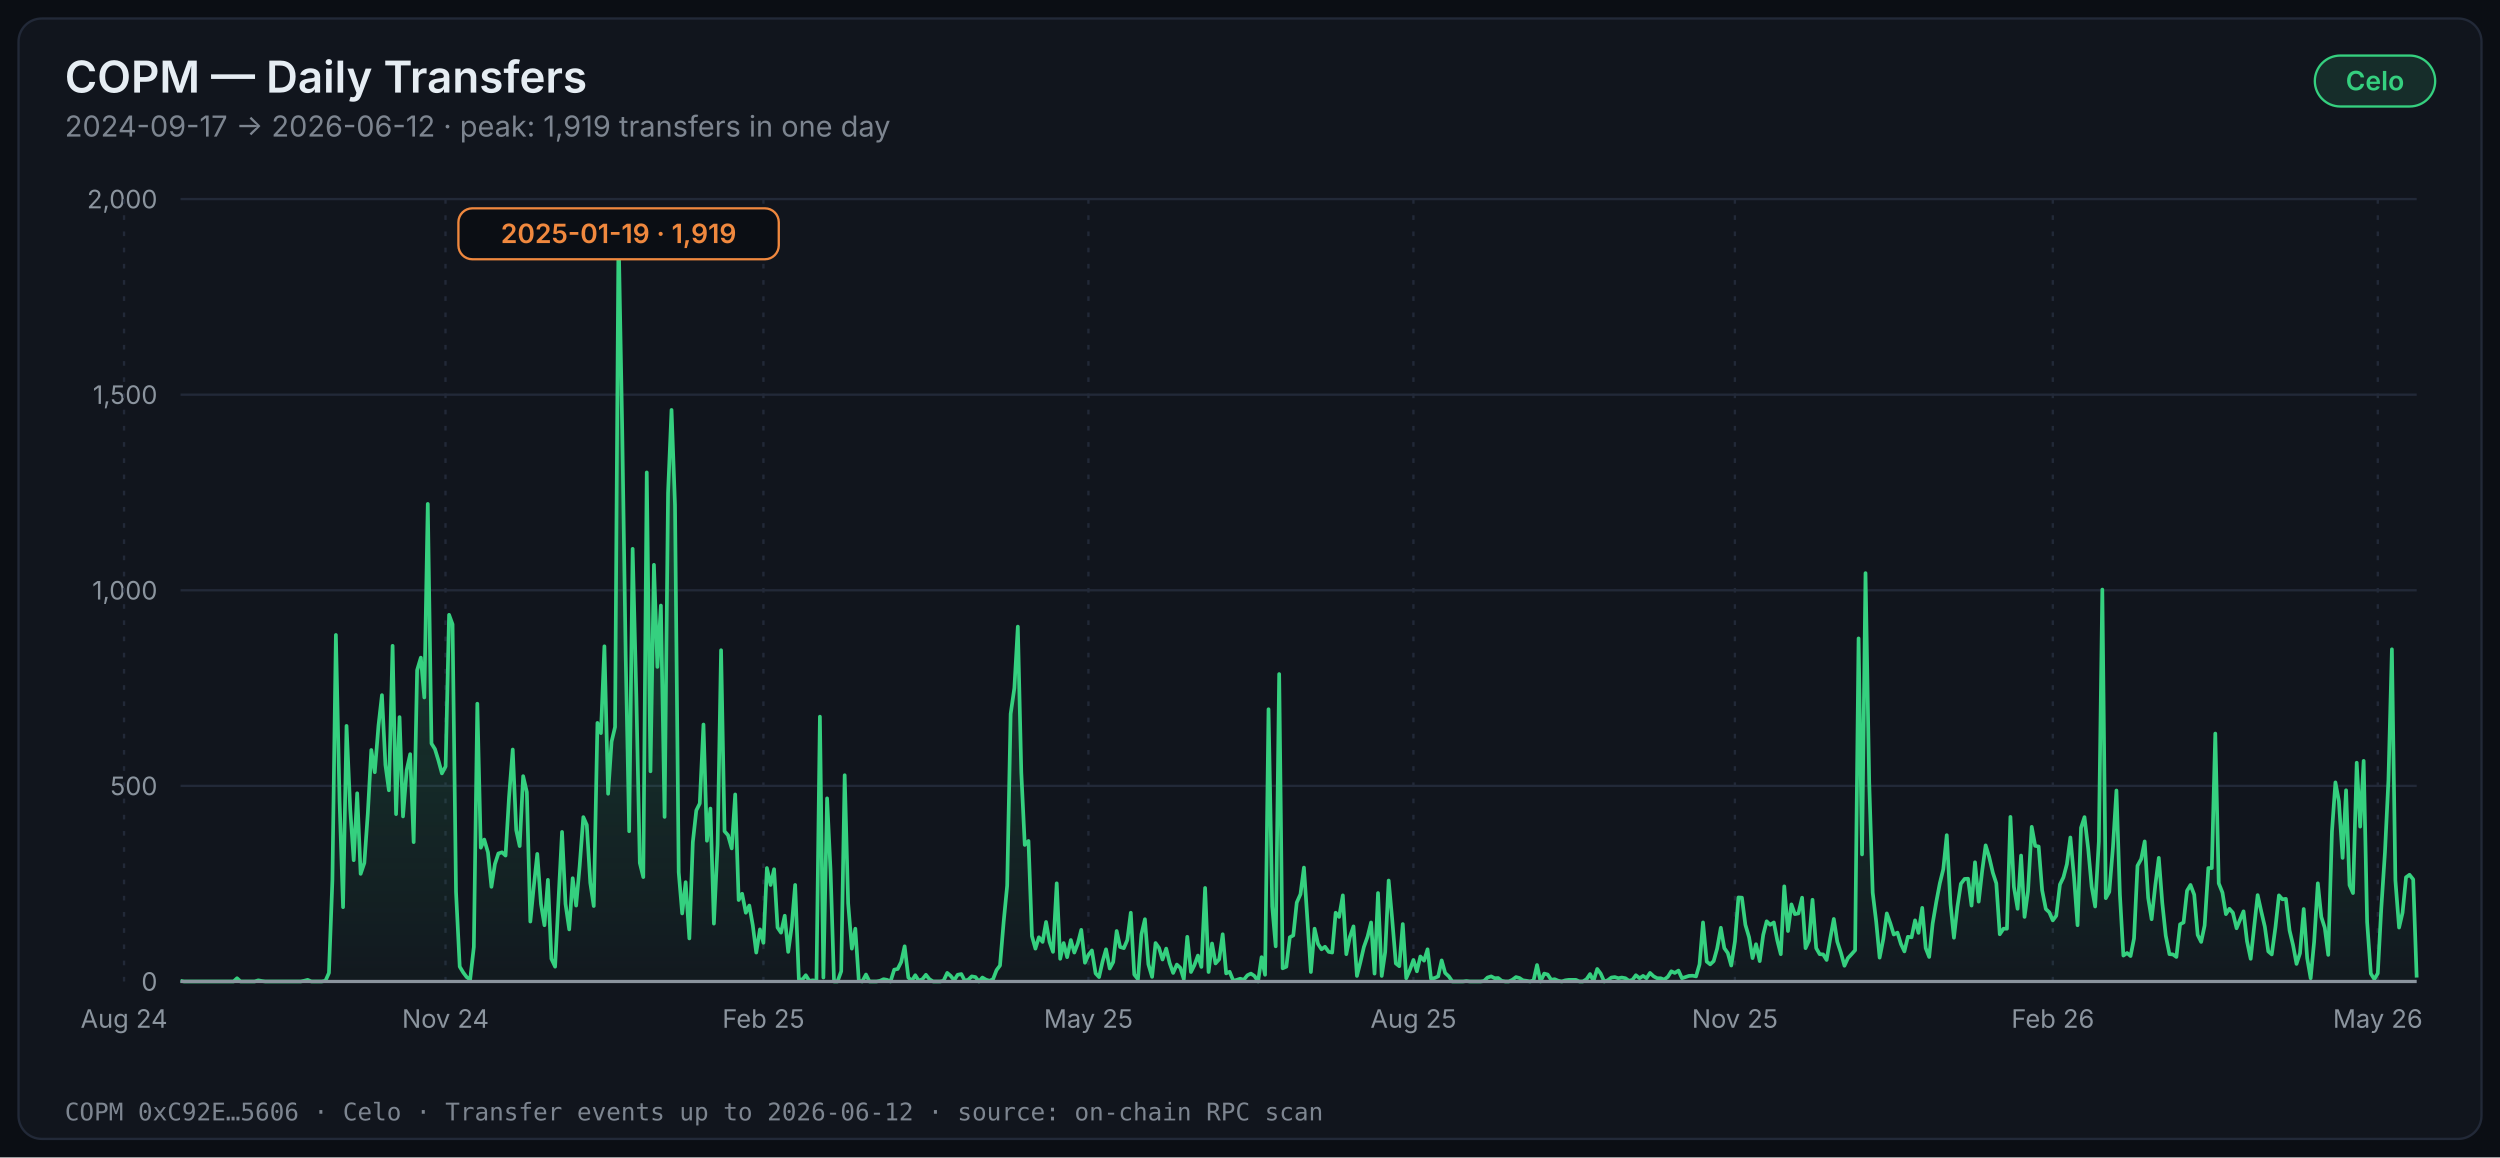
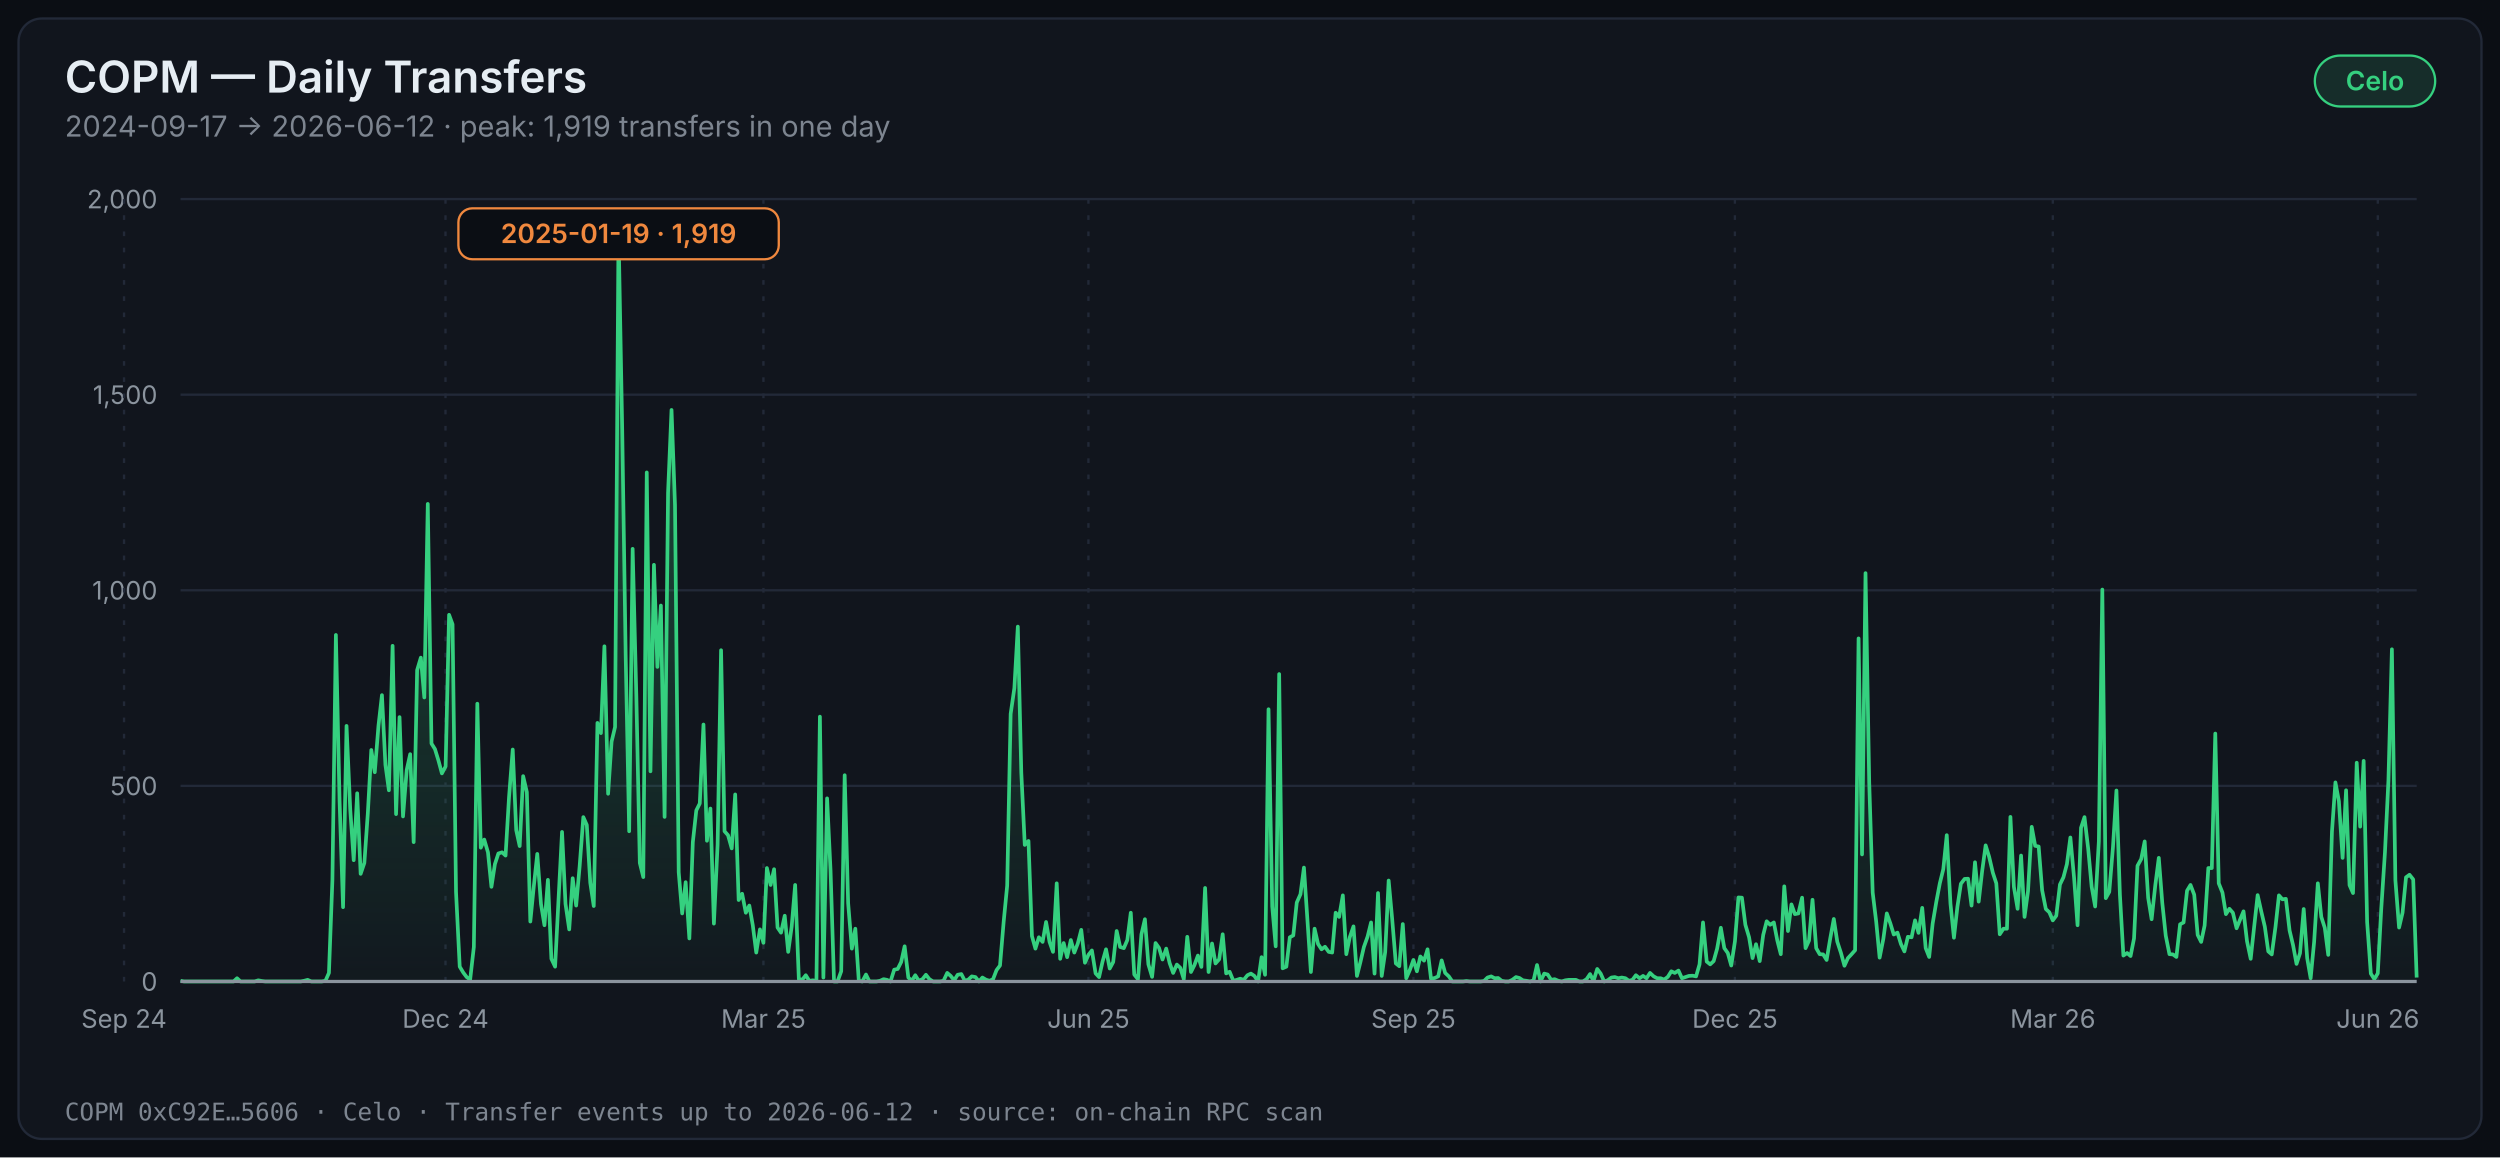
<svg xmlns="http://www.w3.org/2000/svg" width="1080" height="500" viewBox="0 0 1080 500" role="img" aria-label="COPM — Daily Transfers">
  <style>
    .title { font: 600 19px -apple-system, 'Segoe UI', system-ui, sans-serif; fill: #e6edf3; }
    .subtitle { font: 400 12.5px -apple-system, 'Segoe UI', system-ui, sans-serif; fill: #7d8590; }
    .axis { font: 400 11px -apple-system, 'Segoe UI', system-ui, sans-serif; fill: #8b949e; }
    .label { font: 500 12px -apple-system, 'Segoe UI', system-ui, sans-serif; fill: #e6edf3; }
    .annot { font: 600 11.5px -apple-system, 'Segoe UI', system-ui, sans-serif; }
    .badge { font: 600 11.5px -apple-system, 'Segoe UI', system-ui, sans-serif; }
    .footer { font: 400 10.5px ui-monospace, 'SF Mono', Menlo, monospace; fill: #7d8590; }
  </style>
  <defs>
    <linearGradient id="g0" x1="0" y1="0" x2="0" y2="1">
      <stop offset="0%" stop-color="#35d07f" stop-opacity="0.35" />
      <stop offset="100%" stop-color="#35d07f" stop-opacity="0.02" />
    </linearGradient>
  </defs>
  <rect width="1080" height="500" fill="#0b0e14" />
  <rect x="8" y="8" width="1064" height="484" rx="10" fill="#11151d" stroke="#222938" stroke-width="1" />
  <text x="28" y="40" class="title">COPM — Daily Transfers</text>
  <rect x="1000" y="24" width="52" height="22" rx="11" fill="#35d07f22" stroke="#35d07f" stroke-width="1" />
  <text x="1026" y="39" class="badge" fill="#35d07f" text-anchor="middle">Celo</text>
  <text x="28" y="59" class="subtitle">2024-09-17 → 2026-06-12 · peak: 1,919 transfers in one day</text>
  <line x1="78" y1="424" x2="1044" y2="424" stroke="#222938" stroke-width="1" />
  <text x="68" y="428" class="axis" text-anchor="end">0</text>
  <line x1="78" y1="339.5" x2="1044" y2="339.5" stroke="#222938" stroke-width="1" />
  <text x="68" y="343.5" class="axis" text-anchor="end">500</text>
  <line x1="78" y1="255" x2="1044" y2="255" stroke="#222938" stroke-width="1" />
  <text x="68" y="259" class="axis" text-anchor="end">1,000</text>
  <line x1="78" y1="170.5" x2="1044" y2="170.5" stroke="#222938" stroke-width="1" />
  <text x="68" y="174.5" class="axis" text-anchor="end">1,500</text>
  <line x1="78" y1="86" x2="1044" y2="86" stroke="#222938" stroke-width="1" />
  <text x="68" y="90" class="axis" text-anchor="end">2,000</text>
  <line x1="53.583" y1="86" x2="53.583" y2="424" stroke="#222938" stroke-width="1" stroke-dasharray="2,5" />
-   <text x="53.583" y="444" class="axis" text-anchor="middle">Aug 24</text>
+   <text x="53.583" y="444" class="axis" text-anchor="middle">Sep 24</text>
  <line x1="192.455" y1="86" x2="192.455" y2="424" stroke="#222938" stroke-width="1" stroke-dasharray="2,5" />
-   <text x="192.455" y="444" class="axis" text-anchor="middle">Nov 24</text>
+   <text x="192.455" y="444" class="axis" text-anchor="middle">Dec 24</text>
  <line x1="329.801" y1="86" x2="329.801" y2="424" stroke="#222938" stroke-width="1" stroke-dasharray="2,5" />
-   <text x="329.801" y="444" class="axis" text-anchor="middle">Feb 25</text>
+   <text x="329.801" y="444" class="axis" text-anchor="middle">Mar 25</text>
  <line x1="470.199" y1="86" x2="470.199" y2="424" stroke="#222938" stroke-width="1" stroke-dasharray="2,5" />
-   <text x="470.199" y="444" class="axis" text-anchor="middle">May 25</text>
+   <text x="470.199" y="444" class="axis" text-anchor="middle">Jun 25</text>
  <line x1="610.597" y1="86" x2="610.597" y2="424" stroke="#222938" stroke-width="1" stroke-dasharray="2,5" />
-   <text x="610.597" y="444" class="axis" text-anchor="middle">Aug 25</text>
+   <text x="610.597" y="444" class="axis" text-anchor="middle">Sep 25</text>
  <line x1="749.469" y1="86" x2="749.469" y2="424" stroke="#222938" stroke-width="1" stroke-dasharray="2,5" />
-   <text x="749.469" y="444" class="axis" text-anchor="middle">Nov 25</text>
+   <text x="749.469" y="444" class="axis" text-anchor="middle">Dec 25</text>
  <line x1="886.815" y1="86" x2="886.815" y2="424" stroke="#222938" stroke-width="1" stroke-dasharray="2,5" />
-   <text x="886.815" y="444" class="axis" text-anchor="middle">Feb 26</text>
+   <text x="886.815" y="444" class="axis" text-anchor="middle">Mar 26</text>
  <line x1="1027.213" y1="86" x2="1027.213" y2="424" stroke="#222938" stroke-width="1" stroke-dasharray="2,5" />
-   <text x="1027.213" y="444" class="axis" text-anchor="middle">May 26</text>
+   <text x="1027.213" y="444" class="axis" text-anchor="middle">Jun 26</text>
  <path d="M 78 424 L 78.0 423.7 L 79.5 424.0 L 81.1 424.0 L 82.6 424.0 L 84.1 424.0 L 85.6 424.0 L 87.2 424.0 L 88.7 424.0 L 90.2 424.0 L 91.7 424.0 L 93.3 424.0 L 94.8 424.0 L 96.3 424.0 L 97.8 424.0 L 99.4 424.0 L 100.9 424.0 L 102.4 422.6 L 103.9 424.0 L 105.5 424.0 L 107.0 424.0 L 108.5 424.0 L 110.0 424.0 L 111.6 423.5 L 113.1 423.8 L 114.6 424.0 L 116.2 424.0 L 117.7 424.0 L 119.2 424.0 L 120.7 424.0 L 122.3 424.0 L 123.8 424.0 L 125.3 424.0 L 126.8 424.0 L 128.4 424.0 L 129.9 424.0 L 131.4 423.7 L 132.9 423.3 L 134.5 424.0 L 136.0 424.0 L 137.5 424.0 L 139.0 424.0 L 140.6 423.7 L 142.1 420.3 L 143.6 380.1 L 145.1 274.3 L 146.7 346.1 L 148.2 391.9 L 149.7 313.6 L 151.3 349.6 L 152.8 371.6 L 154.3 342.7 L 155.8 377.5 L 157.4 372.8 L 158.9 351.3 L 160.4 324.0 L 161.9 333.6 L 163.5 313.5 L 165.0 300.3 L 166.5 330.4 L 168.0 341.4 L 169.6 279.0 L 171.1 351.7 L 172.6 309.8 L 174.1 352.7 L 175.7 332.6 L 177.2 325.8 L 178.7 363.8 L 180.2 289.5 L 181.8 284.1 L 183.3 301.3 L 184.8 217.7 L 186.4 321.2 L 187.9 323.6 L 189.4 328.5 L 190.9 334.1 L 192.5 331.1 L 194.0 265.6 L 195.5 269.7 L 197.0 385.3 L 198.6 417.6 L 200.1 420.1 L 201.6 422.1 L 203.1 423.2 L 204.7 409.1 L 206.2 304.0 L 207.7 366.2 L 209.2 362.7 L 210.8 368.2 L 212.3 383.1 L 213.8 373.3 L 215.3 368.7 L 216.9 368.2 L 218.4 369.6 L 219.9 344.4 L 221.5 323.8 L 223.0 358.6 L 224.5 365.5 L 226.0 335.3 L 227.6 342.2 L 229.1 398.1 L 230.6 382.9 L 232.1 368.9 L 233.7 390.5 L 235.2 399.7 L 236.7 380.1 L 238.2 414.2 L 239.8 417.6 L 241.3 388.2 L 242.8 359.4 L 244.3 390.5 L 245.9 401.5 L 247.4 379.4 L 248.9 391.2 L 250.4 374.3 L 252.0 353.0 L 253.5 356.4 L 255.0 381.4 L 256.5 391.4 L 258.1 312.3 L 259.6 316.7 L 261.1 279.2 L 262.7 342.9 L 264.2 320.4 L 265.7 314.1 L 267.2 99.7 L 268.8 186.0 L 270.3 283.6 L 271.8 359.1 L 273.3 237.1 L 274.9 300.8 L 276.4 372.8 L 277.9 378.9 L 279.4 204.1 L 281.0 333.2 L 282.5 244.0 L 284.0 288.1 L 285.5 261.6 L 287.1 352.9 L 288.6 212.9 L 290.1 177.1 L 291.6 218.2 L 293.2 376.8 L 294.7 394.6 L 296.2 381.1 L 297.8 405.4 L 299.3 363.8 L 300.8 350.1 L 302.3 347.1 L 303.9 313.0 L 305.4 363.2 L 306.9 349.3 L 308.4 399.0 L 310.0 364.9 L 311.5 280.9 L 313.0 359.1 L 314.5 360.8 L 316.1 366.5 L 317.6 343.2 L 319.1 388.8 L 320.6 386.1 L 322.2 394.3 L 323.7 391.2 L 325.2 399.7 L 326.7 411.5 L 328.3 401.5 L 329.8 407.3 L 331.3 375.0 L 332.9 382.3 L 334.4 375.5 L 335.9 400.7 L 337.4 402.9 L 339.0 395.6 L 340.5 411.2 L 342.0 400.3 L 343.5 382.3 L 345.1 423.0 L 346.6 423.2 L 348.1 421.3 L 349.6 423.7 L 351.2 423.5 L 352.7 423.8 L 354.2 309.6 L 355.7 422.3 L 357.3 344.9 L 358.8 376.2 L 360.3 424.0 L 361.8 424.0 L 363.4 419.6 L 364.9 334.9 L 366.4 390.2 L 368.0 409.8 L 369.5 401.2 L 371.0 423.7 L 372.5 424.0 L 374.1 421.0 L 375.6 424.0 L 377.1 424.0 L 378.6 424.0 L 380.2 423.7 L 381.7 423.0 L 383.2 423.3 L 384.7 424.0 L 386.3 418.9 L 387.8 418.6 L 389.3 415.6 L 390.8 408.8 L 392.4 422.3 L 393.9 423.7 L 395.4 421.3 L 396.9 423.7 L 398.5 423.0 L 400.0 421.1 L 401.5 423.0 L 403.1 424.0 L 404.6 424.0 L 406.1 424.0 L 407.6 423.7 L 409.2 420.3 L 410.7 421.6 L 412.2 423.5 L 413.7 421.1 L 415.3 420.8 L 416.8 423.7 L 418.3 423.2 L 419.8 421.8 L 421.4 422.1 L 422.9 424.0 L 424.4 422.3 L 425.9 423.2 L 427.5 423.7 L 429.0 423.0 L 430.5 419.1 L 432.0 417.1 L 433.6 398.0 L 435.1 382.6 L 436.6 308.4 L 438.2 297.3 L 439.7 270.7 L 441.2 333.8 L 442.7 365.0 L 444.3 363.3 L 445.8 404.4 L 447.3 409.8 L 448.8 404.9 L 450.4 406.9 L 451.9 398.3 L 453.4 406.9 L 454.9 411.2 L 456.5 381.6 L 458.0 414.2 L 459.5 407.4 L 461.0 413.5 L 462.6 406.1 L 464.1 411.5 L 465.6 407.6 L 467.1 401.7 L 468.7 415.9 L 470.2 412.5 L 471.7 410.6 L 473.3 420.5 L 474.8 422.1 L 476.3 415.4 L 477.8 410.1 L 479.4 418.4 L 480.9 415.6 L 482.4 402.2 L 483.9 409.1 L 485.5 409.6 L 487.0 406.1 L 488.5 394.3 L 490.0 421.0 L 491.6 423.0 L 493.1 403.6 L 494.6 397.1 L 496.1 416.6 L 497.7 422.0 L 499.2 407.4 L 500.7 409.5 L 502.2 414.5 L 503.8 409.8 L 505.3 416.1 L 506.8 420.3 L 508.4 416.7 L 509.9 418.1 L 511.4 423.0 L 512.9 404.7 L 514.5 419.9 L 516.0 416.9 L 517.5 412.8 L 519.0 417.7 L 520.6 383.6 L 522.1 419.9 L 523.6 407.6 L 525.1 416.2 L 526.7 414.4 L 528.2 403.6 L 529.7 420.5 L 531.2 419.8 L 532.8 423.7 L 534.3 423.3 L 535.8 422.8 L 537.3 423.3 L 538.9 421.3 L 540.4 420.6 L 541.9 421.6 L 543.5 424.0 L 545.0 413.5 L 546.5 421.1 L 548.0 306.4 L 549.6 391.6 L 551.1 408.8 L 552.6 291.2 L 554.1 418.3 L 555.7 417.6 L 557.2 404.9 L 558.7 404.1 L 560.2 389.9 L 561.8 386.3 L 563.3 374.8 L 564.8 397.3 L 566.3 419.9 L 567.9 401.2 L 569.4 407.8 L 570.9 410.1 L 572.4 409.0 L 574.0 411.2 L 575.5 411.5 L 577.0 394.3 L 578.5 396.1 L 580.1 386.8 L 581.6 412.2 L 583.1 404.9 L 584.7 400.2 L 586.2 421.6 L 587.7 415.6 L 589.2 409.1 L 590.8 404.6 L 592.3 398.5 L 593.8 420.6 L 595.3 385.8 L 596.9 421.6 L 598.4 411.3 L 599.9 380.4 L 601.4 396.8 L 603.0 416.2 L 604.5 417.4 L 606.0 399.2 L 607.5 422.6 L 609.1 418.9 L 610.6 414.7 L 612.1 419.6 L 613.6 413.2 L 615.2 415.0 L 616.7 410.1 L 618.2 422.8 L 619.8 422.5 L 621.3 421.8 L 622.8 414.9 L 624.3 420.3 L 625.9 421.8 L 627.4 424.0 L 628.9 424.0 L 630.4 424.0 L 632.0 424.0 L 633.5 423.8 L 635.0 424.0 L 636.5 424.0 L 638.1 424.0 L 639.6 424.0 L 641.1 423.8 L 642.6 422.3 L 644.2 421.8 L 645.7 422.6 L 647.2 422.5 L 648.7 423.7 L 650.3 424.0 L 651.8 424.0 L 653.3 423.3 L 654.9 422.1 L 656.4 422.5 L 657.9 423.5 L 659.4 423.7 L 661.0 424.0 L 662.5 423.5 L 664.0 416.9 L 665.5 424.0 L 667.1 420.6 L 668.6 421.0 L 670.1 423.3 L 671.6 423.0 L 673.2 423.7 L 674.7 424.0 L 676.2 423.5 L 677.7 423.3 L 679.3 423.3 L 680.8 423.3 L 682.3 424.0 L 683.8 424.0 L 685.4 423.0 L 686.9 420.8 L 688.4 423.8 L 690.0 418.6 L 691.5 420.6 L 693.0 424.0 L 694.5 423.5 L 696.1 422.3 L 697.6 422.1 L 699.1 422.6 L 700.6 422.3 L 702.2 422.6 L 703.7 423.7 L 705.2 423.3 L 706.7 421.3 L 708.3 422.6 L 709.8 421.6 L 711.3 422.6 L 712.8 420.3 L 714.4 421.8 L 715.9 422.6 L 717.4 422.6 L 718.9 423.2 L 720.5 422.0 L 722.0 419.6 L 723.5 420.3 L 725.1 419.3 L 726.6 422.6 L 728.1 422.1 L 729.6 421.6 L 731.2 421.5 L 732.7 421.8 L 734.2 416.6 L 735.7 398.5 L 737.3 415.4 L 738.8 416.6 L 740.3 415.2 L 741.8 409.8 L 743.4 400.8 L 744.9 409.6 L 746.4 411.7 L 747.9 417.1 L 749.5 406.6 L 751.0 387.7 L 752.5 387.8 L 754.0 399.5 L 755.6 404.9 L 757.1 413.9 L 758.6 407.9 L 760.2 415.2 L 761.7 403.9 L 763.2 398.0 L 764.7 399.5 L 766.3 398.5 L 767.8 406.3 L 769.3 412.2 L 770.8 382.9 L 772.4 402.2 L 773.9 390.7 L 775.4 394.9 L 776.9 394.6 L 778.5 387.8 L 780.0 409.6 L 781.5 406.3 L 783.0 388.7 L 784.6 409.6 L 786.1 412.2 L 787.6 412.3 L 789.1 414.7 L 790.7 405.2 L 792.2 397.0 L 793.7 406.8 L 795.3 411.7 L 796.8 417.2 L 798.3 413.9 L 799.8 412.3 L 801.4 410.5 L 802.9 275.8 L 804.4 369.1 L 805.9 247.6 L 807.5 338.0 L 809.0 385.6 L 810.5 398.0 L 812.0 413.7 L 813.6 405.6 L 815.1 394.6 L 816.6 398.8 L 818.1 403.7 L 819.7 402.9 L 821.2 407.8 L 822.7 411.0 L 824.2 404.7 L 825.8 404.9 L 827.3 397.6 L 828.8 403.0 L 830.4 392.2 L 831.9 409.6 L 833.4 413.4 L 834.9 399.0 L 836.5 389.5 L 838.0 381.6 L 839.5 375.5 L 841.0 360.8 L 842.6 390.4 L 844.1 405.1 L 845.6 391.7 L 847.1 381.8 L 848.7 379.7 L 850.2 379.6 L 851.7 391.2 L 853.2 372.5 L 854.8 389.5 L 856.3 376.2 L 857.8 365.2 L 859.3 370.1 L 860.9 377.0 L 862.4 381.6 L 863.9 403.6 L 865.5 401.2 L 867.0 401.2 L 868.5 352.9 L 870.0 383.1 L 871.6 392.6 L 873.1 369.6 L 874.6 396.1 L 876.1 385.0 L 877.7 357.2 L 879.2 365.4 L 880.7 365.7 L 882.2 384.6 L 883.8 392.7 L 885.3 394.1 L 886.8 397.6 L 888.3 395.6 L 889.9 382.1 L 891.4 379.0 L 892.9 373.3 L 894.4 361.8 L 896.0 379.2 L 897.5 399.7 L 899.0 357.6 L 900.5 353.0 L 902.1 366.7 L 903.6 383.1 L 905.1 391.6 L 906.7 363.5 L 908.2 254.7 L 909.7 388.0 L 911.2 385.3 L 912.8 365.9 L 914.3 341.5 L 915.8 386.5 L 917.3 412.8 L 918.9 411.7 L 920.4 413.0 L 921.9 405.4 L 923.4 374.0 L 925.0 371.1 L 926.5 363.5 L 928.0 387.8 L 929.5 397.1 L 931.1 382.3 L 932.6 370.6 L 934.1 390.0 L 935.6 404.2 L 937.2 412.2 L 938.7 412.3 L 940.2 413.4 L 941.8 399.3 L 943.3 398.5 L 944.8 384.8 L 946.3 382.3 L 947.9 386.5 L 949.4 403.9 L 950.9 406.9 L 952.4 399.8 L 954.0 375.0 L 955.5 375.0 L 957.0 316.9 L 958.5 381.6 L 960.1 385.6 L 961.6 394.9 L 963.1 392.6 L 964.6 394.3 L 966.2 401.0 L 967.7 397.3 L 969.2 393.7 L 970.7 406.6 L 972.3 414.2 L 973.8 400.3 L 975.3 386.7 L 976.9 393.9 L 978.4 400.3 L 979.9 411.0 L 981.4 412.3 L 983.0 400.5 L 984.5 386.8 L 986.0 388.5 L 987.5 388.3 L 989.1 402.0 L 990.6 408.3 L 992.1 416.4 L 993.6 411.8 L 995.2 392.7 L 996.7 413.9 L 998.2 422.6 L 999.7 406.9 L 1001.3 381.6 L 1002.8 396.1 L 1004.3 400.8 L 1005.8 412.5 L 1007.4 359.3 L 1008.9 338.0 L 1010.4 346.1 L 1012.0 370.6 L 1013.5 341.4 L 1015.0 382.4 L 1016.5 385.8 L 1018.1 329.5 L 1019.6 357.1 L 1021.1 328.7 L 1022.6 398.3 L 1024.2 420.6 L 1025.7 423.0 L 1027.2 420.5 L 1028.7 392.6 L 1030.3 368.2 L 1031.8 337.1 L 1033.3 280.5 L 1034.8 380.2 L 1036.4 400.7 L 1037.9 394.3 L 1039.4 379.0 L 1040.9 377.9 L 1042.5 379.9 L 1044.0 422.3 L 1044 424 Z" fill="url(#g0)" />
  <path d="M 78.0 423.7 L 79.5 424.0 L 81.1 424.0 L 82.6 424.0 L 84.1 424.0 L 85.6 424.0 L 87.2 424.0 L 88.7 424.0 L 90.2 424.0 L 91.7 424.0 L 93.3 424.0 L 94.8 424.0 L 96.3 424.0 L 97.8 424.0 L 99.4 424.0 L 100.9 424.0 L 102.4 422.6 L 103.9 424.0 L 105.5 424.0 L 107.0 424.0 L 108.5 424.0 L 110.0 424.0 L 111.6 423.5 L 113.1 423.8 L 114.6 424.0 L 116.2 424.0 L 117.7 424.0 L 119.2 424.0 L 120.7 424.0 L 122.3 424.0 L 123.8 424.0 L 125.3 424.0 L 126.8 424.0 L 128.4 424.0 L 129.9 424.0 L 131.4 423.7 L 132.9 423.3 L 134.5 424.0 L 136.0 424.0 L 137.5 424.0 L 139.0 424.0 L 140.6 423.7 L 142.1 420.3 L 143.6 380.1 L 145.1 274.3 L 146.7 346.1 L 148.2 391.9 L 149.7 313.6 L 151.3 349.6 L 152.8 371.6 L 154.3 342.7 L 155.8 377.5 L 157.4 372.8 L 158.9 351.3 L 160.4 324.0 L 161.9 333.6 L 163.5 313.5 L 165.0 300.3 L 166.5 330.4 L 168.0 341.4 L 169.6 279.0 L 171.1 351.7 L 172.6 309.8 L 174.1 352.7 L 175.7 332.6 L 177.2 325.8 L 178.7 363.8 L 180.2 289.5 L 181.8 284.1 L 183.3 301.3 L 184.8 217.7 L 186.4 321.2 L 187.9 323.6 L 189.4 328.5 L 190.9 334.1 L 192.5 331.1 L 194.0 265.6 L 195.5 269.7 L 197.0 385.3 L 198.6 417.6 L 200.1 420.1 L 201.6 422.1 L 203.1 423.2 L 204.7 409.1 L 206.2 304.0 L 207.7 366.2 L 209.2 362.7 L 210.8 368.2 L 212.3 383.1 L 213.8 373.3 L 215.3 368.7 L 216.9 368.2 L 218.4 369.6 L 219.9 344.4 L 221.5 323.8 L 223.0 358.6 L 224.5 365.5 L 226.0 335.3 L 227.6 342.2 L 229.1 398.1 L 230.6 382.9 L 232.1 368.9 L 233.7 390.5 L 235.2 399.7 L 236.7 380.1 L 238.2 414.2 L 239.8 417.6 L 241.3 388.2 L 242.8 359.4 L 244.3 390.5 L 245.9 401.5 L 247.4 379.4 L 248.9 391.2 L 250.4 374.3 L 252.0 353.0 L 253.5 356.4 L 255.0 381.4 L 256.5 391.4 L 258.1 312.3 L 259.6 316.7 L 261.1 279.2 L 262.7 342.9 L 264.2 320.4 L 265.7 314.1 L 267.2 99.7 L 268.8 186.0 L 270.3 283.6 L 271.8 359.1 L 273.3 237.1 L 274.9 300.8 L 276.4 372.8 L 277.9 378.9 L 279.4 204.1 L 281.0 333.2 L 282.5 244.0 L 284.0 288.1 L 285.5 261.6 L 287.1 352.9 L 288.6 212.9 L 290.1 177.1 L 291.6 218.2 L 293.2 376.8 L 294.7 394.6 L 296.2 381.1 L 297.8 405.4 L 299.3 363.8 L 300.8 350.1 L 302.3 347.1 L 303.9 313.0 L 305.4 363.2 L 306.9 349.3 L 308.4 399.0 L 310.0 364.9 L 311.5 280.9 L 313.0 359.1 L 314.5 360.8 L 316.1 366.5 L 317.6 343.2 L 319.1 388.8 L 320.6 386.1 L 322.2 394.3 L 323.7 391.2 L 325.2 399.7 L 326.7 411.5 L 328.3 401.5 L 329.8 407.3 L 331.3 375.0 L 332.9 382.3 L 334.4 375.5 L 335.9 400.7 L 337.4 402.9 L 339.0 395.6 L 340.5 411.2 L 342.0 400.3 L 343.5 382.3 L 345.1 423.0 L 346.6 423.2 L 348.1 421.3 L 349.6 423.7 L 351.2 423.5 L 352.7 423.8 L 354.2 309.6 L 355.7 422.3 L 357.3 344.9 L 358.8 376.2 L 360.3 424.0 L 361.8 424.0 L 363.4 419.6 L 364.9 334.9 L 366.4 390.2 L 368.0 409.8 L 369.5 401.2 L 371.0 423.7 L 372.5 424.0 L 374.1 421.0 L 375.6 424.0 L 377.1 424.0 L 378.6 424.0 L 380.2 423.7 L 381.7 423.0 L 383.2 423.3 L 384.7 424.0 L 386.3 418.9 L 387.8 418.6 L 389.3 415.6 L 390.8 408.8 L 392.4 422.3 L 393.9 423.7 L 395.4 421.3 L 396.9 423.7 L 398.5 423.0 L 400.0 421.1 L 401.5 423.0 L 403.1 424.0 L 404.6 424.0 L 406.1 424.0 L 407.6 423.7 L 409.2 420.3 L 410.7 421.6 L 412.2 423.5 L 413.7 421.1 L 415.3 420.8 L 416.8 423.7 L 418.3 423.2 L 419.8 421.8 L 421.4 422.1 L 422.9 424.0 L 424.4 422.3 L 425.9 423.2 L 427.5 423.7 L 429.0 423.0 L 430.5 419.1 L 432.0 417.1 L 433.6 398.0 L 435.1 382.6 L 436.6 308.4 L 438.2 297.3 L 439.7 270.7 L 441.2 333.8 L 442.7 365.0 L 444.3 363.3 L 445.8 404.4 L 447.3 409.8 L 448.8 404.9 L 450.4 406.9 L 451.9 398.3 L 453.4 406.9 L 454.9 411.2 L 456.5 381.6 L 458.0 414.2 L 459.5 407.4 L 461.0 413.5 L 462.6 406.1 L 464.1 411.5 L 465.6 407.6 L 467.1 401.7 L 468.7 415.9 L 470.2 412.5 L 471.7 410.6 L 473.3 420.5 L 474.8 422.1 L 476.3 415.4 L 477.8 410.1 L 479.4 418.4 L 480.9 415.6 L 482.4 402.2 L 483.9 409.1 L 485.5 409.6 L 487.0 406.1 L 488.5 394.3 L 490.0 421.0 L 491.6 423.0 L 493.1 403.6 L 494.6 397.1 L 496.1 416.6 L 497.7 422.0 L 499.2 407.4 L 500.7 409.5 L 502.2 414.5 L 503.8 409.8 L 505.3 416.1 L 506.8 420.3 L 508.4 416.7 L 509.9 418.1 L 511.4 423.0 L 512.9 404.7 L 514.5 419.9 L 516.0 416.9 L 517.5 412.8 L 519.0 417.7 L 520.6 383.6 L 522.1 419.9 L 523.6 407.6 L 525.1 416.2 L 526.7 414.4 L 528.2 403.6 L 529.7 420.5 L 531.2 419.8 L 532.8 423.7 L 534.3 423.3 L 535.8 422.8 L 537.3 423.3 L 538.9 421.3 L 540.4 420.6 L 541.9 421.6 L 543.5 424.0 L 545.0 413.5 L 546.5 421.1 L 548.0 306.4 L 549.6 391.6 L 551.1 408.8 L 552.6 291.2 L 554.1 418.3 L 555.7 417.6 L 557.2 404.9 L 558.7 404.1 L 560.2 389.9 L 561.8 386.3 L 563.3 374.8 L 564.8 397.3 L 566.3 419.9 L 567.9 401.2 L 569.4 407.8 L 570.9 410.1 L 572.4 409.0 L 574.0 411.2 L 575.5 411.5 L 577.0 394.3 L 578.5 396.1 L 580.1 386.8 L 581.6 412.2 L 583.1 404.9 L 584.7 400.2 L 586.2 421.6 L 587.7 415.6 L 589.2 409.1 L 590.8 404.6 L 592.3 398.5 L 593.8 420.6 L 595.3 385.8 L 596.9 421.6 L 598.4 411.3 L 599.9 380.4 L 601.4 396.8 L 603.0 416.2 L 604.5 417.4 L 606.0 399.2 L 607.5 422.6 L 609.1 418.9 L 610.6 414.7 L 612.1 419.6 L 613.6 413.2 L 615.2 415.0 L 616.7 410.1 L 618.2 422.8 L 619.8 422.5 L 621.3 421.8 L 622.8 414.9 L 624.3 420.3 L 625.9 421.8 L 627.4 424.0 L 628.9 424.0 L 630.4 424.0 L 632.0 424.0 L 633.5 423.8 L 635.0 424.0 L 636.5 424.0 L 638.1 424.0 L 639.6 424.0 L 641.1 423.8 L 642.6 422.3 L 644.2 421.8 L 645.7 422.6 L 647.2 422.5 L 648.7 423.7 L 650.3 424.0 L 651.8 424.0 L 653.3 423.3 L 654.9 422.1 L 656.4 422.5 L 657.9 423.5 L 659.4 423.7 L 661.0 424.0 L 662.5 423.5 L 664.0 416.9 L 665.5 424.0 L 667.1 420.6 L 668.6 421.0 L 670.1 423.3 L 671.6 423.0 L 673.2 423.7 L 674.7 424.0 L 676.2 423.5 L 677.7 423.3 L 679.3 423.3 L 680.8 423.3 L 682.3 424.0 L 683.8 424.0 L 685.4 423.0 L 686.9 420.8 L 688.4 423.8 L 690.0 418.6 L 691.5 420.6 L 693.0 424.0 L 694.5 423.5 L 696.1 422.3 L 697.6 422.1 L 699.1 422.6 L 700.6 422.3 L 702.2 422.6 L 703.7 423.7 L 705.2 423.3 L 706.7 421.3 L 708.3 422.6 L 709.8 421.6 L 711.3 422.6 L 712.8 420.3 L 714.4 421.8 L 715.9 422.6 L 717.4 422.6 L 718.9 423.2 L 720.5 422.0 L 722.0 419.6 L 723.5 420.3 L 725.1 419.3 L 726.6 422.6 L 728.1 422.1 L 729.6 421.6 L 731.2 421.5 L 732.7 421.8 L 734.2 416.6 L 735.7 398.5 L 737.3 415.4 L 738.8 416.6 L 740.3 415.2 L 741.8 409.8 L 743.4 400.8 L 744.9 409.6 L 746.4 411.7 L 747.9 417.1 L 749.5 406.6 L 751.0 387.7 L 752.5 387.8 L 754.0 399.5 L 755.6 404.9 L 757.1 413.9 L 758.6 407.9 L 760.2 415.2 L 761.7 403.9 L 763.2 398.0 L 764.7 399.5 L 766.3 398.5 L 767.8 406.3 L 769.3 412.2 L 770.8 382.9 L 772.4 402.2 L 773.9 390.7 L 775.4 394.9 L 776.9 394.6 L 778.5 387.8 L 780.0 409.6 L 781.5 406.3 L 783.0 388.7 L 784.6 409.6 L 786.1 412.2 L 787.6 412.3 L 789.1 414.7 L 790.7 405.2 L 792.2 397.0 L 793.7 406.8 L 795.3 411.7 L 796.8 417.2 L 798.3 413.9 L 799.8 412.3 L 801.4 410.5 L 802.9 275.8 L 804.4 369.1 L 805.9 247.6 L 807.5 338.0 L 809.0 385.6 L 810.5 398.0 L 812.0 413.7 L 813.6 405.6 L 815.1 394.6 L 816.6 398.8 L 818.1 403.7 L 819.7 402.9 L 821.2 407.8 L 822.7 411.0 L 824.2 404.7 L 825.8 404.9 L 827.3 397.6 L 828.8 403.0 L 830.4 392.2 L 831.9 409.6 L 833.4 413.4 L 834.9 399.0 L 836.5 389.5 L 838.0 381.6 L 839.5 375.5 L 841.0 360.8 L 842.6 390.4 L 844.1 405.1 L 845.6 391.7 L 847.1 381.8 L 848.7 379.7 L 850.2 379.6 L 851.7 391.2 L 853.2 372.5 L 854.8 389.5 L 856.3 376.2 L 857.8 365.2 L 859.3 370.1 L 860.9 377.0 L 862.4 381.6 L 863.9 403.6 L 865.5 401.2 L 867.0 401.2 L 868.5 352.9 L 870.0 383.1 L 871.6 392.6 L 873.1 369.6 L 874.6 396.1 L 876.1 385.0 L 877.7 357.2 L 879.2 365.4 L 880.7 365.7 L 882.2 384.6 L 883.8 392.7 L 885.3 394.1 L 886.8 397.6 L 888.3 395.6 L 889.9 382.1 L 891.4 379.0 L 892.9 373.3 L 894.4 361.8 L 896.0 379.2 L 897.5 399.7 L 899.0 357.6 L 900.5 353.0 L 902.1 366.7 L 903.6 383.1 L 905.1 391.6 L 906.7 363.5 L 908.2 254.7 L 909.7 388.0 L 911.2 385.3 L 912.8 365.9 L 914.3 341.5 L 915.8 386.5 L 917.3 412.8 L 918.9 411.7 L 920.4 413.0 L 921.9 405.4 L 923.4 374.0 L 925.0 371.1 L 926.5 363.5 L 928.0 387.8 L 929.5 397.1 L 931.1 382.3 L 932.6 370.6 L 934.1 390.0 L 935.6 404.2 L 937.2 412.2 L 938.7 412.3 L 940.2 413.4 L 941.8 399.3 L 943.3 398.5 L 944.8 384.8 L 946.3 382.3 L 947.9 386.5 L 949.4 403.9 L 950.9 406.9 L 952.4 399.8 L 954.0 375.0 L 955.5 375.0 L 957.0 316.9 L 958.5 381.6 L 960.1 385.6 L 961.6 394.9 L 963.1 392.6 L 964.6 394.3 L 966.2 401.0 L 967.7 397.3 L 969.2 393.7 L 970.7 406.6 L 972.3 414.2 L 973.8 400.3 L 975.3 386.7 L 976.9 393.9 L 978.4 400.3 L 979.9 411.0 L 981.4 412.3 L 983.0 400.5 L 984.5 386.8 L 986.0 388.5 L 987.5 388.3 L 989.1 402.0 L 990.6 408.3 L 992.1 416.4 L 993.6 411.8 L 995.2 392.7 L 996.7 413.9 L 998.2 422.6 L 999.7 406.9 L 1001.3 381.6 L 1002.8 396.1 L 1004.3 400.8 L 1005.8 412.5 L 1007.4 359.3 L 1008.9 338.0 L 1010.4 346.1 L 1012.0 370.6 L 1013.5 341.4 L 1015.0 382.4 L 1016.5 385.8 L 1018.1 329.5 L 1019.6 357.1 L 1021.1 328.7 L 1022.6 398.3 L 1024.2 420.6 L 1025.7 423.0 L 1027.2 420.5 L 1028.7 392.6 L 1030.3 368.2 L 1031.8 337.1 L 1033.3 280.5 L 1034.8 380.2 L 1036.4 400.7 L 1037.9 394.3 L 1039.4 379.0 L 1040.9 377.9 L 1042.5 379.9 L 1044.0 422.3" stroke="#35d07f" stroke-width="1.6" fill="none" stroke-linejoin="round" />
  <circle cx="267.2" cy="99.7" r="4.5" fill="#f0883e" stroke="#11151d" stroke-width="2" />
  <rect x="198.032" y="90" width="138.4" height="22" rx="6" fill="#0b0e14" stroke="#f0883e" stroke-width="1" />
  <text x="267.232" y="105" class="annot" fill="#f0883e" text-anchor="middle">2025-01-19 · 1,919</text>
  <line x1="78" y1="424" x2="1044" y2="424" stroke="#8b949e" stroke-width="1.4" />
  <text x="28" y="484" class="footer">COPM 0xC92E…5606 · Celo · Transfer events up to 2026-06-12 · source: on-chain RPC scan</text>
</svg>
